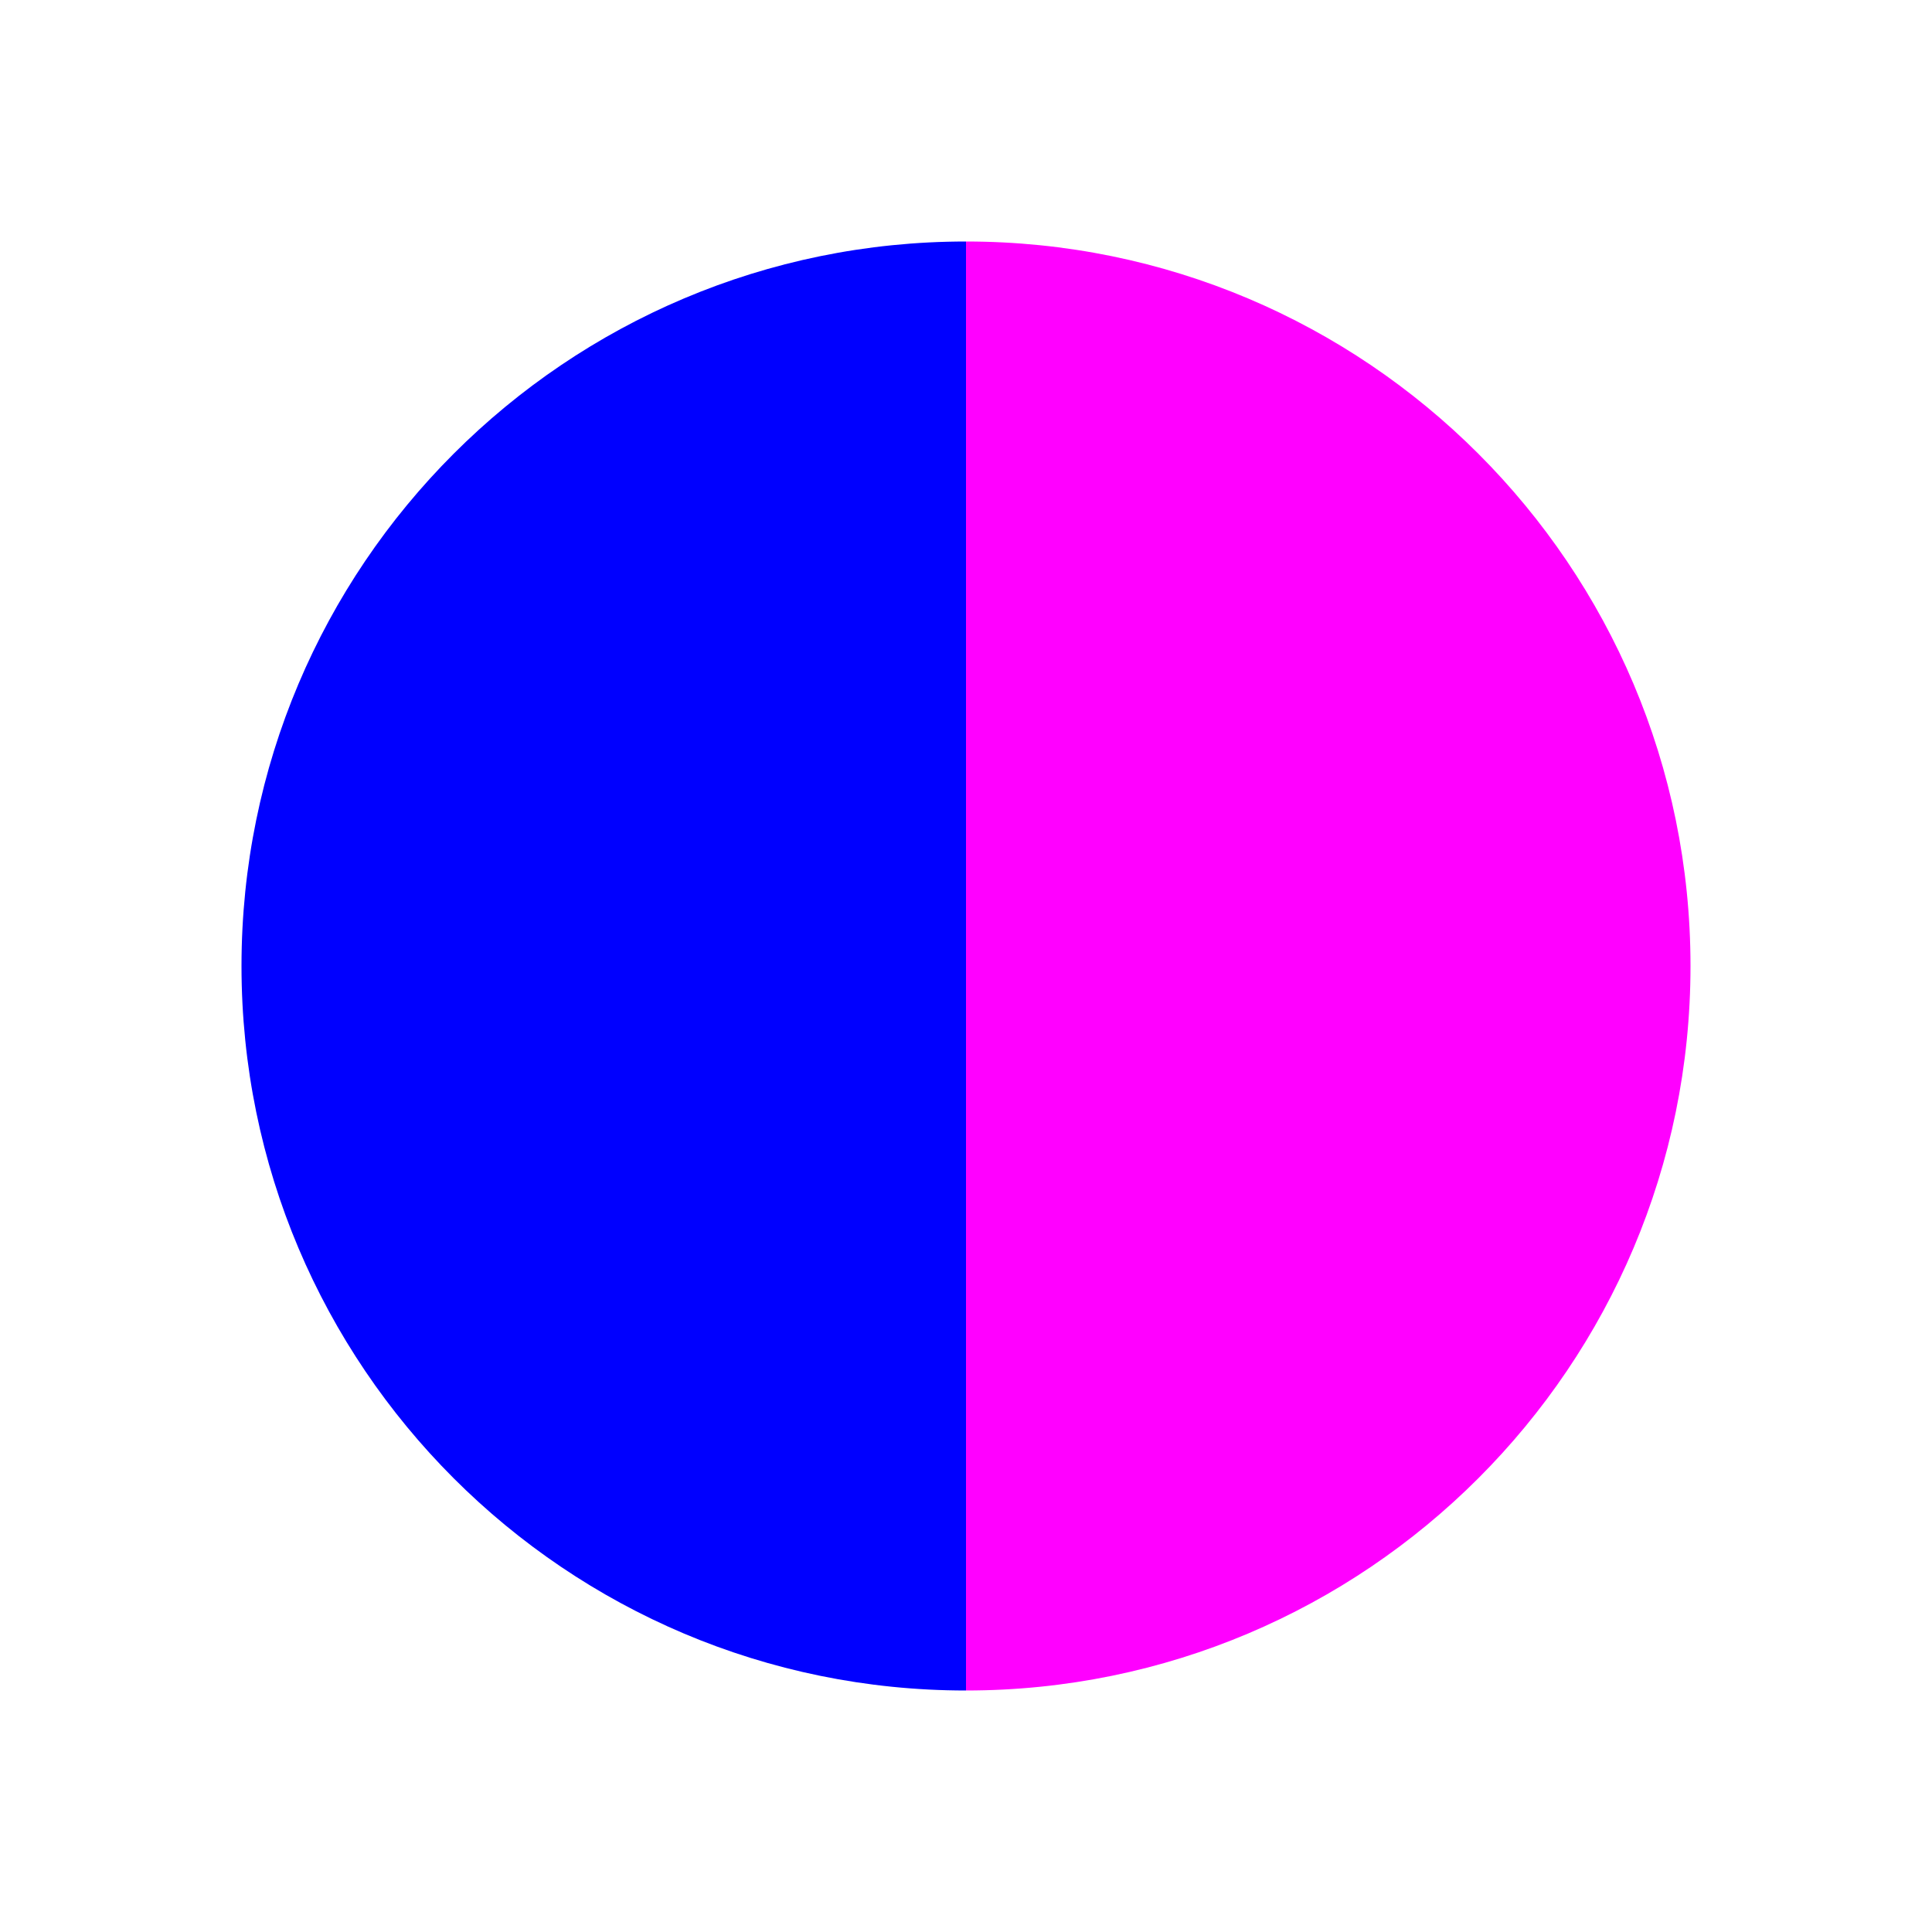
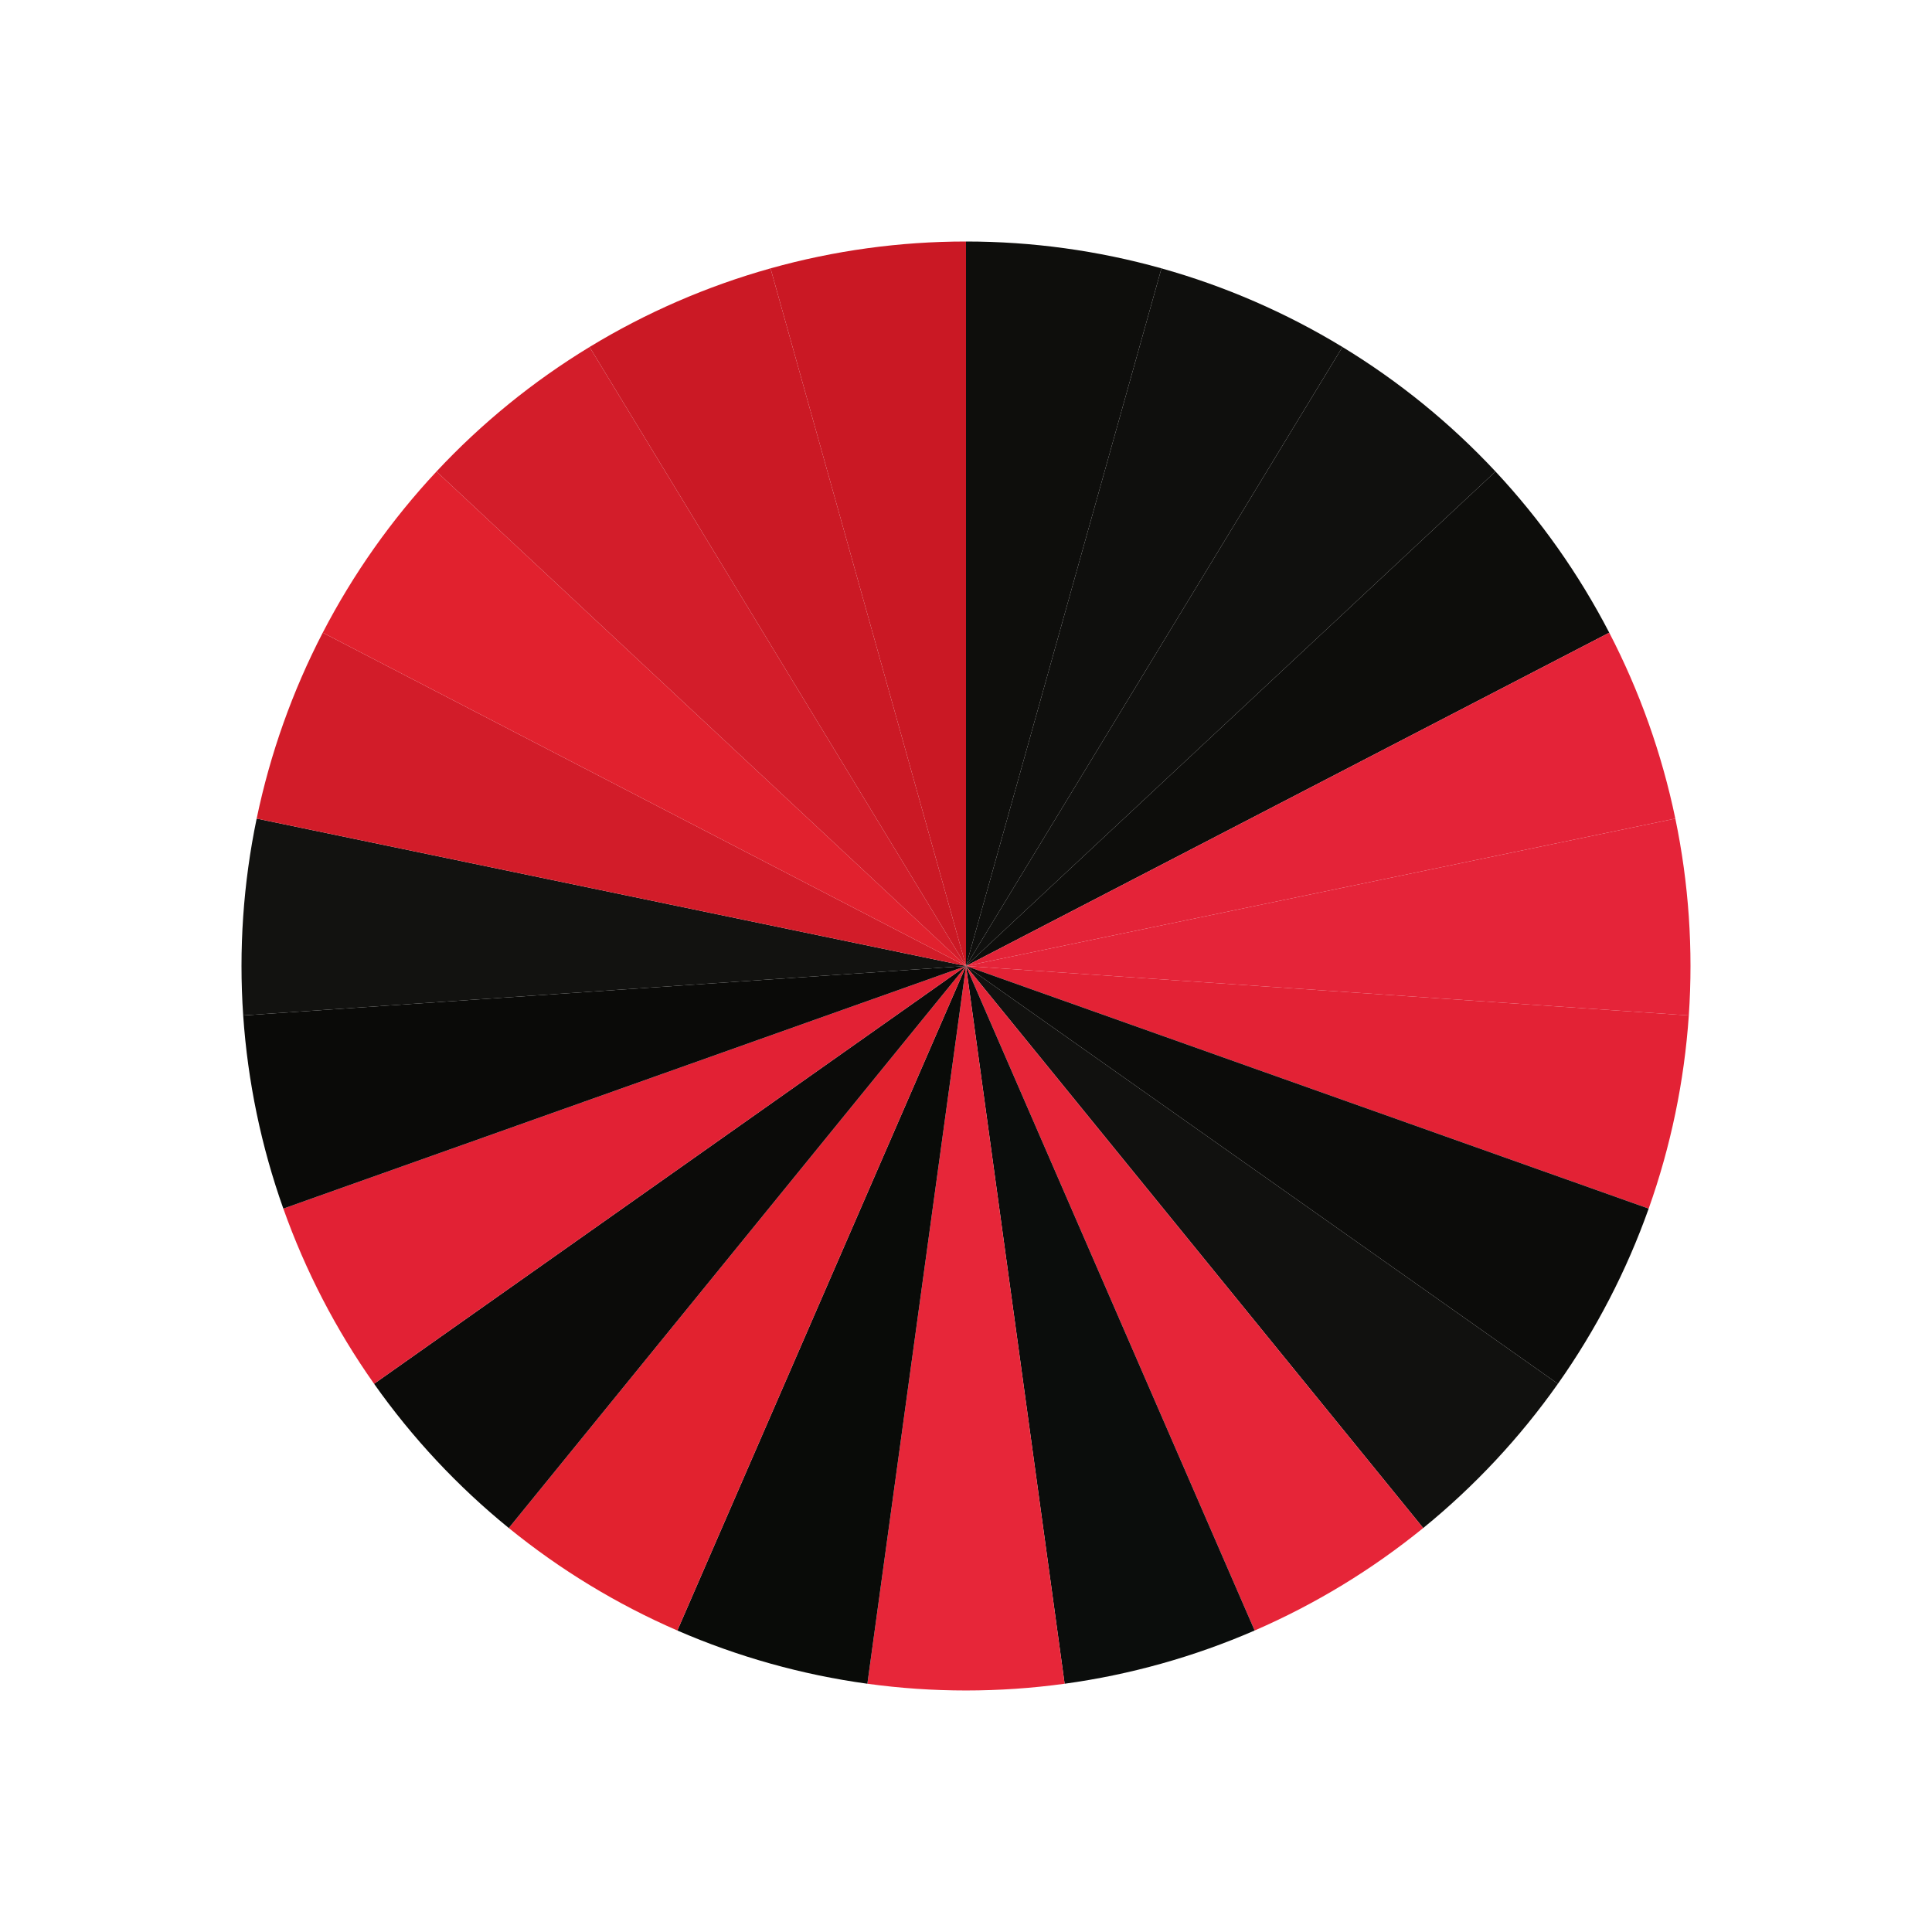
<svg xmlns="http://www.w3.org/2000/svg" width="400" height="400">
  <rect width="100%" height="100%" fill="#ffffff" />
-   <path d="M200.00,50.00 A150.00,150.00 0 0,1 200.00,350.00 L200.00,200.00 Z" fill="  #ff00ff " />
-   <path d="M200.00,350.00 A150.00,150.00 0 0,1 200.00,50.00 L200.00,200.00 Z" fill="  #0000ff  " />
+   <path d="M200.00,50.00 A150.00,150.00 0 0,1 240.47,55.56 L200.00,200.00 Z" fill="#0e0e0c" />
+   <path d="M240.47,55.56 A150.00,150.00 0 0,1 277.94,71.84 L200.00,200.00 Z" fill="#0f0f0d" />
+   <path d="M277.94,71.84 A150.00,150.00 0 0,1 309.63,97.62 L200.00,200.00 Z" fill="#10100e" />
+   <path d="M309.63,97.62 A150.00,150.00 0 0,1 333.18,130.99 L200.00,200.00 Z" fill="#0d0d0b" />
+   <path d="M333.18,130.99 A150.00,150.00 0 0,1 346.86,169.48 L200.00,200.00 Z" fill="#e42338" />
+   <path d="M346.86,169.48 A150.00,150.00 0 0,1 349.65,210.24 L200.00,200.00 Z" fill="#e52439" />
+   <path d="M349.65,210.24 A150.00,150.00 0 0,1 341.34,250.23 L200.00,200.00 Z" fill="#e32235" />
+   <path d="M341.34,250.23 A150.00,150.00 0 0,1 322.55,286.50 L200.00,200.00 Z" fill="#0c0c0a" />
+   <path d="M322.55,286.50 A150.00,150.00 0 0,1 294.66,316.36 L200.00,200.00 Z" fill="#11110f" />
+   <path d="M294.66,316.36 A150.00,150.00 0 0,1 259.76,337.58 L200.00,200.00 Z" fill="#e62538" />
+   <path d="M259.76,337.58 A150.00,150.00 0 0,1 220.42,348.60 L200.00,200.00 Z" fill="#0b0d0c" />
+   <path d="M220.42,348.60 A150.00,150.00 0 0,1 179.58,348.60 L200.00,200.00 Z" fill="#e72639" />
+   <path d="M179.58,348.60 A150.00,150.00 0 0,1 140.24,337.58 L200.00,200.00 Z" fill="#090b08" />
+   <path d="M140.24,337.58 A150.00,150.00 0 0,1 105.34,316.36 L200.00,200.00 Z" fill="#e2222f" />
+   <path d="M105.34,316.36 A150.00,150.00 0 0,1 77.45,286.50 L200.00,200.00 Z" fill="#0b0b09" />
+   <path d="M77.45,286.50 A150.00,150.00 0 0,1 58.66,250.23 L200.00,200.00 Z" fill="#e22134" />
+   <path d="M58.66,250.23 A150.00,150.00 0 0,1 50.35,210.24 L200.00,200.00 Z" fill="#0a0a08" />
+   <path d="M50.35,210.24 A150.00,150.00 0 0,1 53.14,169.48 L200.00,200.00 Z" fill="#121210" />
+   <path d="M53.14,169.48 A150.00,150.00 0 0,1 66.82,130.99 L200.00,200.00 Z" fill="#d21c29" />
+   <path d="M66.82,130.99 A150.00,150.00 0 0,1 90.37,97.62 L200.00,200.00 Z" fill="#e1212e" />
+   <path d="M90.37,97.62 A150.00,150.00 0 0,1 122.06,71.84 L200.00,200.00 Z" fill="#d31d2a" />
+   <path d="M122.06,71.84 A150.00,150.00 0 0,1 159.53,55.56 L200.00,200.00 Z" fill="#cb1925" />
+   <path d="M159.53,55.56 A150.00,150.00 0 0,1 200.00,50.00 L200.00,200.00 Z" fill="#ca1824" />
</svg>
